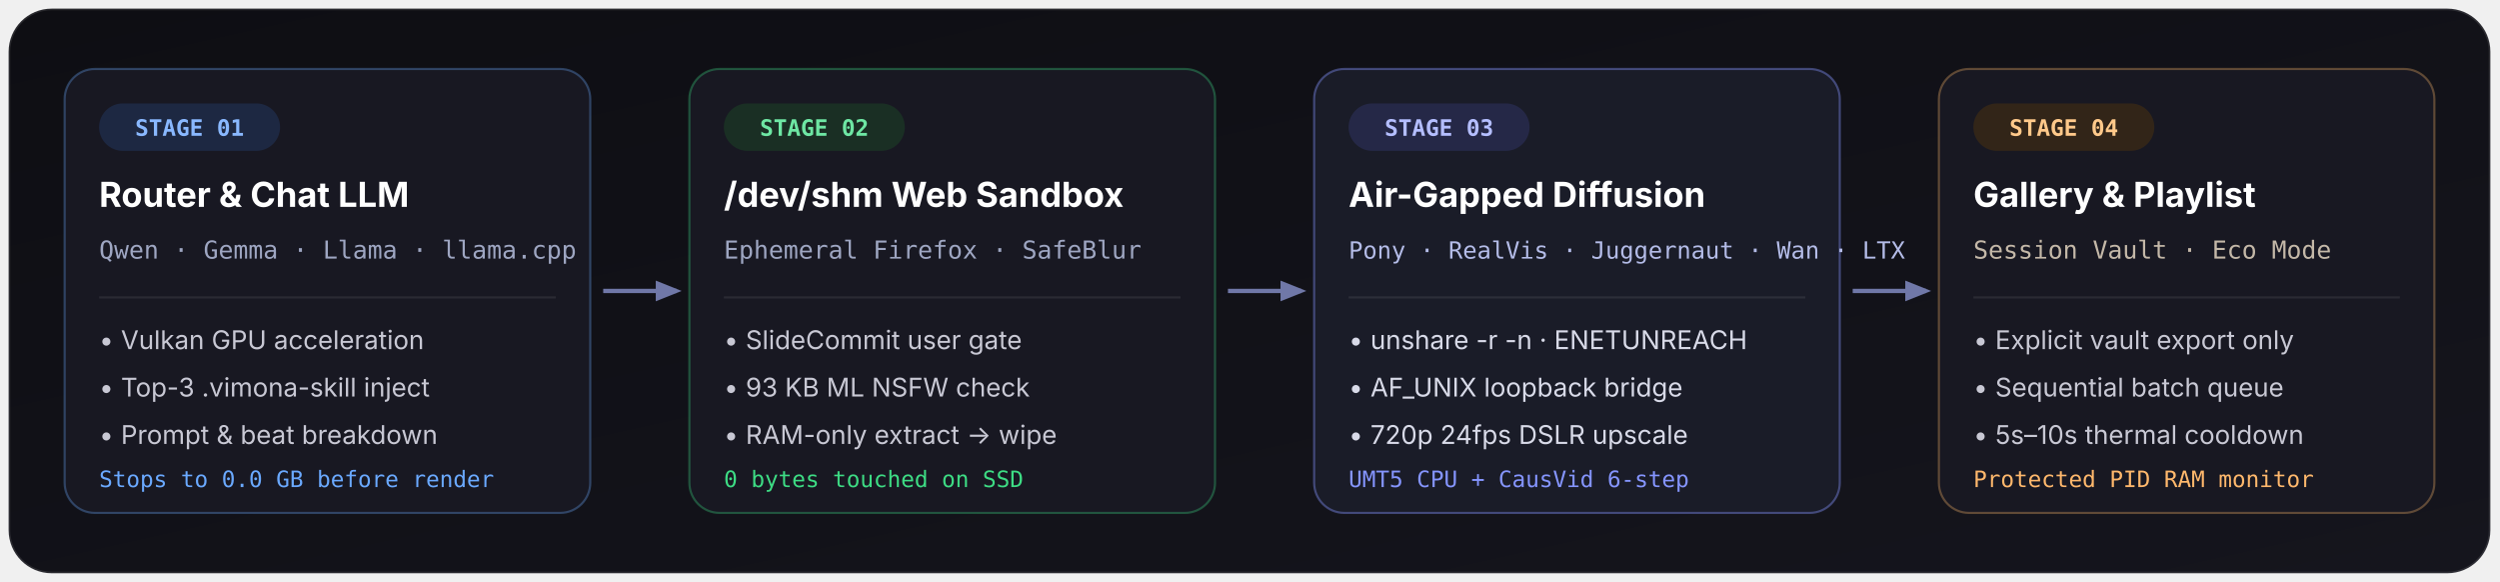
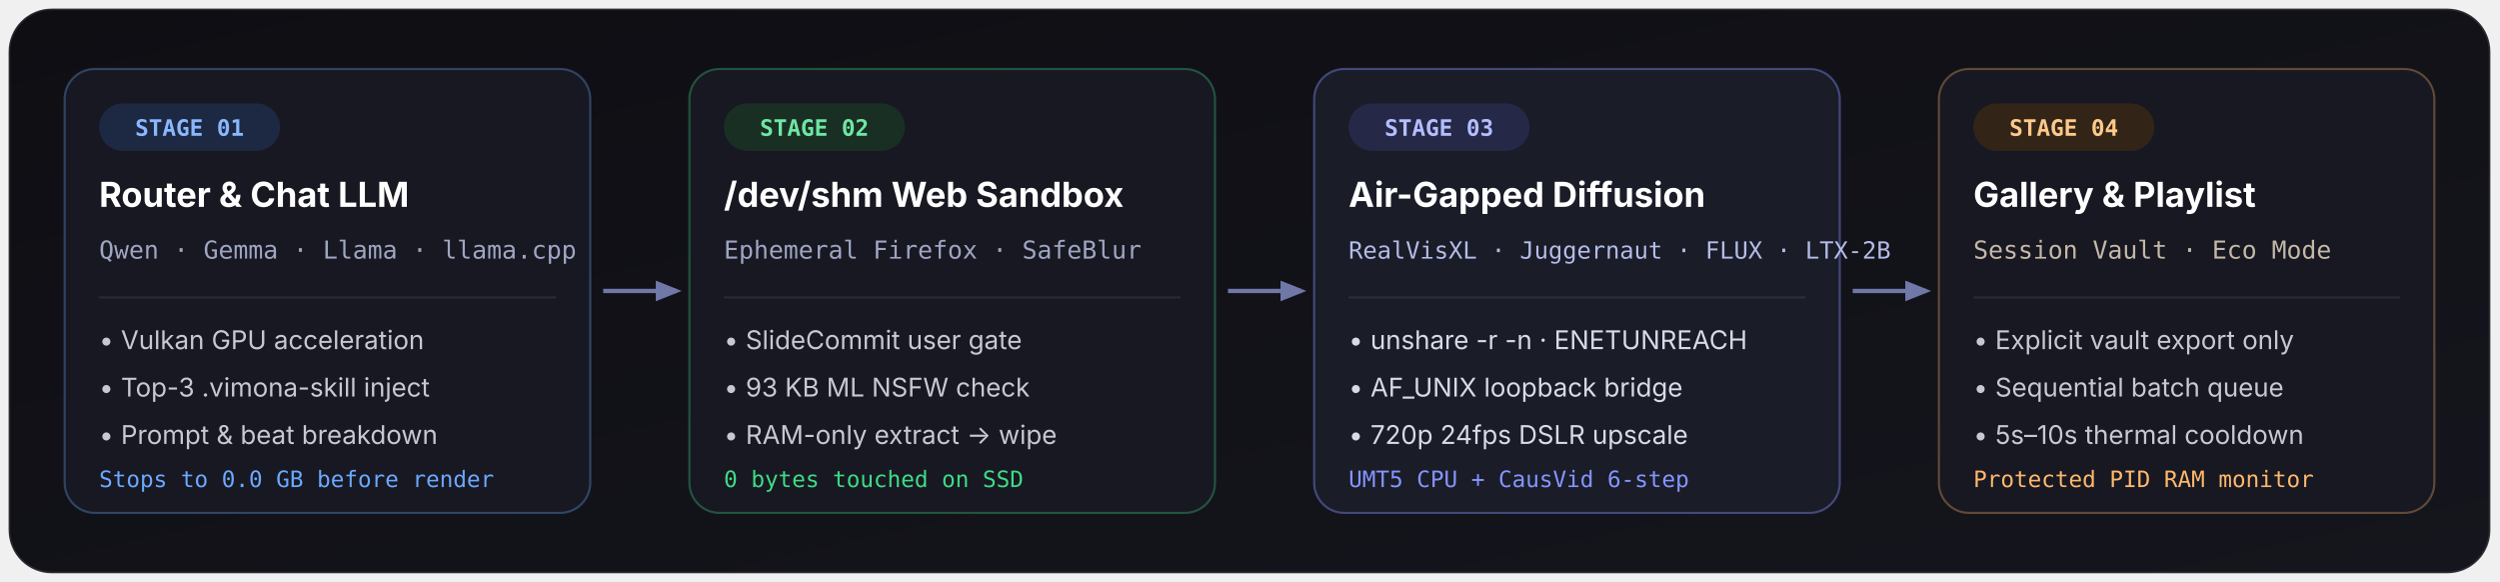
<svg xmlns="http://www.w3.org/2000/svg" viewBox="0 0 1160 270" width="1160" height="270" role="img" aria-label="Vimona Three-Stage Air-Gapped Memory Relay Pipeline">
  <defs>
    <linearGradient id="pbg-d" x1="0%" y1="0%" x2="100%" y2="100%">
      <stop offset="0%" stop-color="#0e0e13" />
      <stop offset="100%" stop-color="#15151d" />
    </linearGradient>
    <marker id="arr-d" viewBox="0 0 10 10" refX="8" refY="5" markerWidth="6" markerHeight="6" orient="auto-start-reverse">
      <path d="M 0 1 L 10 5 L 0 9 z" fill="#7078a8" />
    </marker>
  </defs>
  <rect x="4" y="4" width="1152" height="262" rx="20" fill="url(#pbg-d)" stroke="#ffffff" stroke-opacity="0.11" stroke-width="1.5" />
  <g transform="translate(30, 32)">
    <rect x="0" y="0" width="244" height="206" rx="14" fill="#181822" stroke="#6aa9ff" stroke-opacity="0.32" />
    <rect x="16" y="16" width="84" height="22" rx="11" fill="#1d2842" />
    <text x="58" y="31" text-anchor="middle" font-family="ui-monospace, monospace" font-size="10.5" font-weight="700" fill="#89b8ff">STAGE 01</text>
    <text x="16" y="64" font-family="Inter, -apple-system, sans-serif" font-size="16" font-weight="700" fill="#ffffff">Router &amp; Chat LLM</text>
    <text x="16" y="88" font-family="ui-monospace, monospace" font-size="11.5" fill="#9ea6c2">Qwen · Gemma · Llama · llama.cpp</text>
    <line x1="16" y1="106" x2="228" y2="106" stroke="#ffffff" stroke-opacity="0.08" />
    <text x="16" y="130" font-family="Inter, -apple-system, sans-serif" font-size="12" fill="#c8c8d4">• Vulkan GPU acceleration</text>
    <text x="16" y="152" font-family="Inter, -apple-system, sans-serif" font-size="12" fill="#c8c8d4">• Top-3 .vimona-skill inject</text>
    <text x="16" y="174" font-family="Inter, -apple-system, sans-serif" font-size="12" fill="#c8c8d4">• Prompt &amp; beat breakdown</text>
    <text x="16" y="194" font-family="ui-monospace, monospace" font-size="10.5" fill="#6aa9ff">Stops to 0.0 GB before render</text>
  </g>
  <line x1="280" y1="135" x2="314" y2="135" stroke="#7078a8" stroke-width="2" marker-end="url(#arr-d)" />
  <g transform="translate(320, 32)">
    <rect x="0" y="0" width="244" height="206" rx="14" fill="#181822" stroke="#3ddc84" stroke-opacity="0.32" />
    <rect x="16" y="16" width="84" height="22" rx="11" fill="#1a2f24" />
    <text x="58" y="31" text-anchor="middle" font-family="ui-monospace, monospace" font-size="10.5" font-weight="700" fill="#6ee7a4">STAGE 02</text>
    <text x="16" y="64" font-family="Inter, -apple-system, sans-serif" font-size="16" font-weight="700" fill="#ffffff">/dev/shm Web Sandbox</text>
    <text x="16" y="88" font-family="ui-monospace, monospace" font-size="11.5" fill="#9ea6c2">Ephemeral Firefox · SafeBlur</text>
    <line x1="16" y1="106" x2="228" y2="106" stroke="#ffffff" stroke-opacity="0.08" />
    <text x="16" y="130" font-family="Inter, -apple-system, sans-serif" font-size="12" fill="#c8c8d4">• SlideCommit user gate</text>
    <text x="16" y="152" font-family="Inter, -apple-system, sans-serif" font-size="12" fill="#c8c8d4">• 93 KB ML NSFW check</text>
    <text x="16" y="174" font-family="Inter, -apple-system, sans-serif" font-size="12" fill="#c8c8d4">• RAM-only extract -&gt; wipe</text>
    <text x="16" y="194" font-family="ui-monospace, monospace" font-size="10.5" fill="#3ddc84">0 bytes touched on SSD</text>
  </g>
  <line x1="570" y1="135" x2="604" y2="135" stroke="#7078a8" stroke-width="2" marker-end="url(#arr-d)" />
  <g transform="translate(610, 32)">
    <rect x="0" y="0" width="244" height="206" rx="14" fill="#1a1c28" stroke="#8595ff" stroke-opacity="0.40" />
    <rect x="16" y="16" width="84" height="22" rx="11" fill="#252847" />
    <text x="58" y="31" text-anchor="middle" font-family="ui-monospace, monospace" font-size="10.5" font-weight="700" fill="#b4beff">STAGE 03</text>
    <text x="16" y="64" font-family="Inter, -apple-system, sans-serif" font-size="16" font-weight="700" fill="#ffffff">Air-Gapped Diffusion</text>
-     <text x="16" y="88" font-family="ui-monospace, monospace" font-size="11" fill="#b4bce8">Pony · RealVis · Juggernaut · Wan · LTX</text>
+     <text x="16" y="88" font-family="ui-monospace, monospace" font-size="11" fill="#b4bce8">RealVisXL · Juggernaut · FLUX · LTX-2B</text>
    <line x1="16" y1="106" x2="228" y2="106" stroke="#ffffff" stroke-opacity="0.08" />
    <text x="16" y="130" font-family="Inter, -apple-system, sans-serif" font-size="12" fill="#d8dae8">• unshare -r -n · ENETUNREACH</text>
    <text x="16" y="152" font-family="Inter, -apple-system, sans-serif" font-size="12" fill="#d8dae8">• AF_UNIX loopback bridge</text>
    <text x="16" y="174" font-family="Inter, -apple-system, sans-serif" font-size="12" fill="#d8dae8">• 720p 24fps DSLR upscale</text>
    <text x="16" y="194" font-family="ui-monospace, monospace" font-size="10.5" fill="#8595ff">UMT5 CPU + CausVid 6-step</text>
  </g>
  <line x1="860" y1="135" x2="894" y2="135" stroke="#7078a8" stroke-width="2" marker-end="url(#arr-d)" />
  <g transform="translate(900, 32)">
    <rect x="0" y="0" width="230" height="206" rx="14" fill="#181822" stroke="#ffb86c" stroke-opacity="0.32" />
    <rect x="16" y="16" width="84" height="22" rx="11" fill="#322518" />
    <text x="58" y="31" text-anchor="middle" font-family="ui-monospace, monospace" font-size="10.5" font-weight="700" fill="#ffc98a">STAGE 04</text>
    <text x="16" y="64" font-family="Inter, -apple-system, sans-serif" font-size="16" font-weight="700" fill="#ffffff">Gallery &amp; Playlist</text>
    <text x="16" y="88" font-family="ui-monospace, monospace" font-size="11.5" fill="#c4b8a8">Session Vault · Eco Mode</text>
    <line x1="16" y1="106" x2="214" y2="106" stroke="#ffffff" stroke-opacity="0.08" />
    <text x="16" y="130" font-family="Inter, -apple-system, sans-serif" font-size="12" fill="#c8c8d4">• Explicit vault export only</text>
    <text x="16" y="152" font-family="Inter, -apple-system, sans-serif" font-size="12" fill="#c8c8d4">• Sequential batch queue</text>
    <text x="16" y="174" font-family="Inter, -apple-system, sans-serif" font-size="12" fill="#c8c8d4">• 5s–10s thermal cooldown</text>
    <text x="16" y="194" font-family="ui-monospace, monospace" font-size="10.5" fill="#ffb86c">Protected PID RAM monitor</text>
  </g>
</svg>
